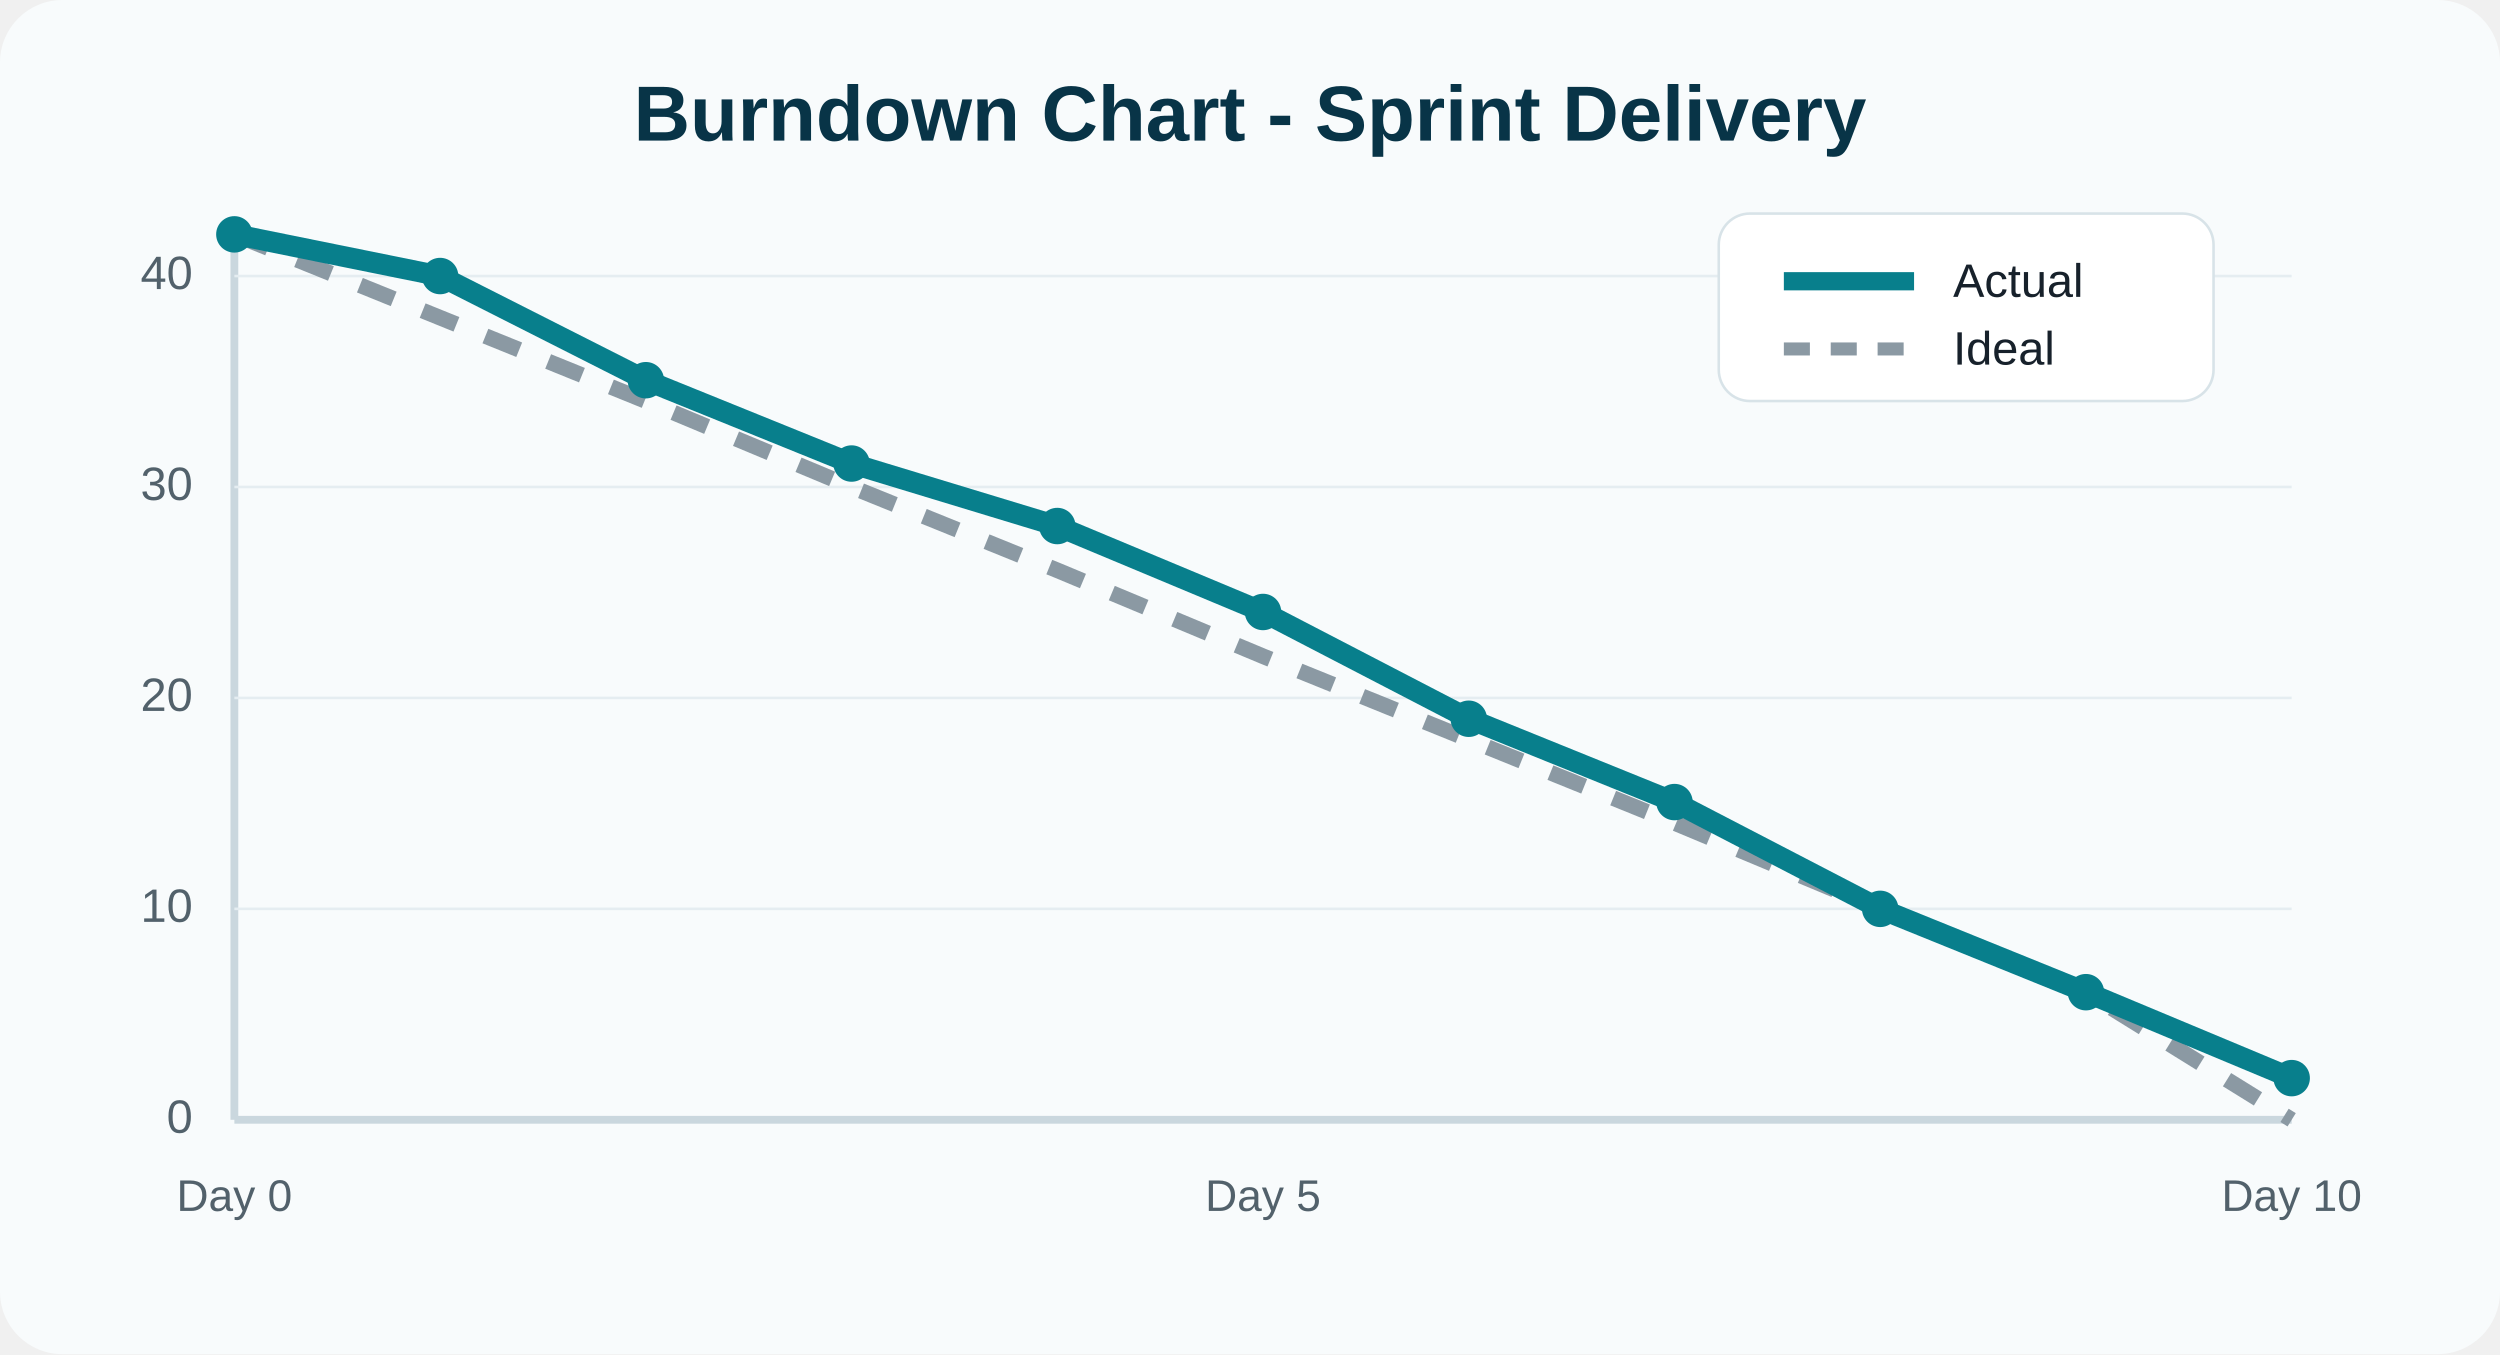
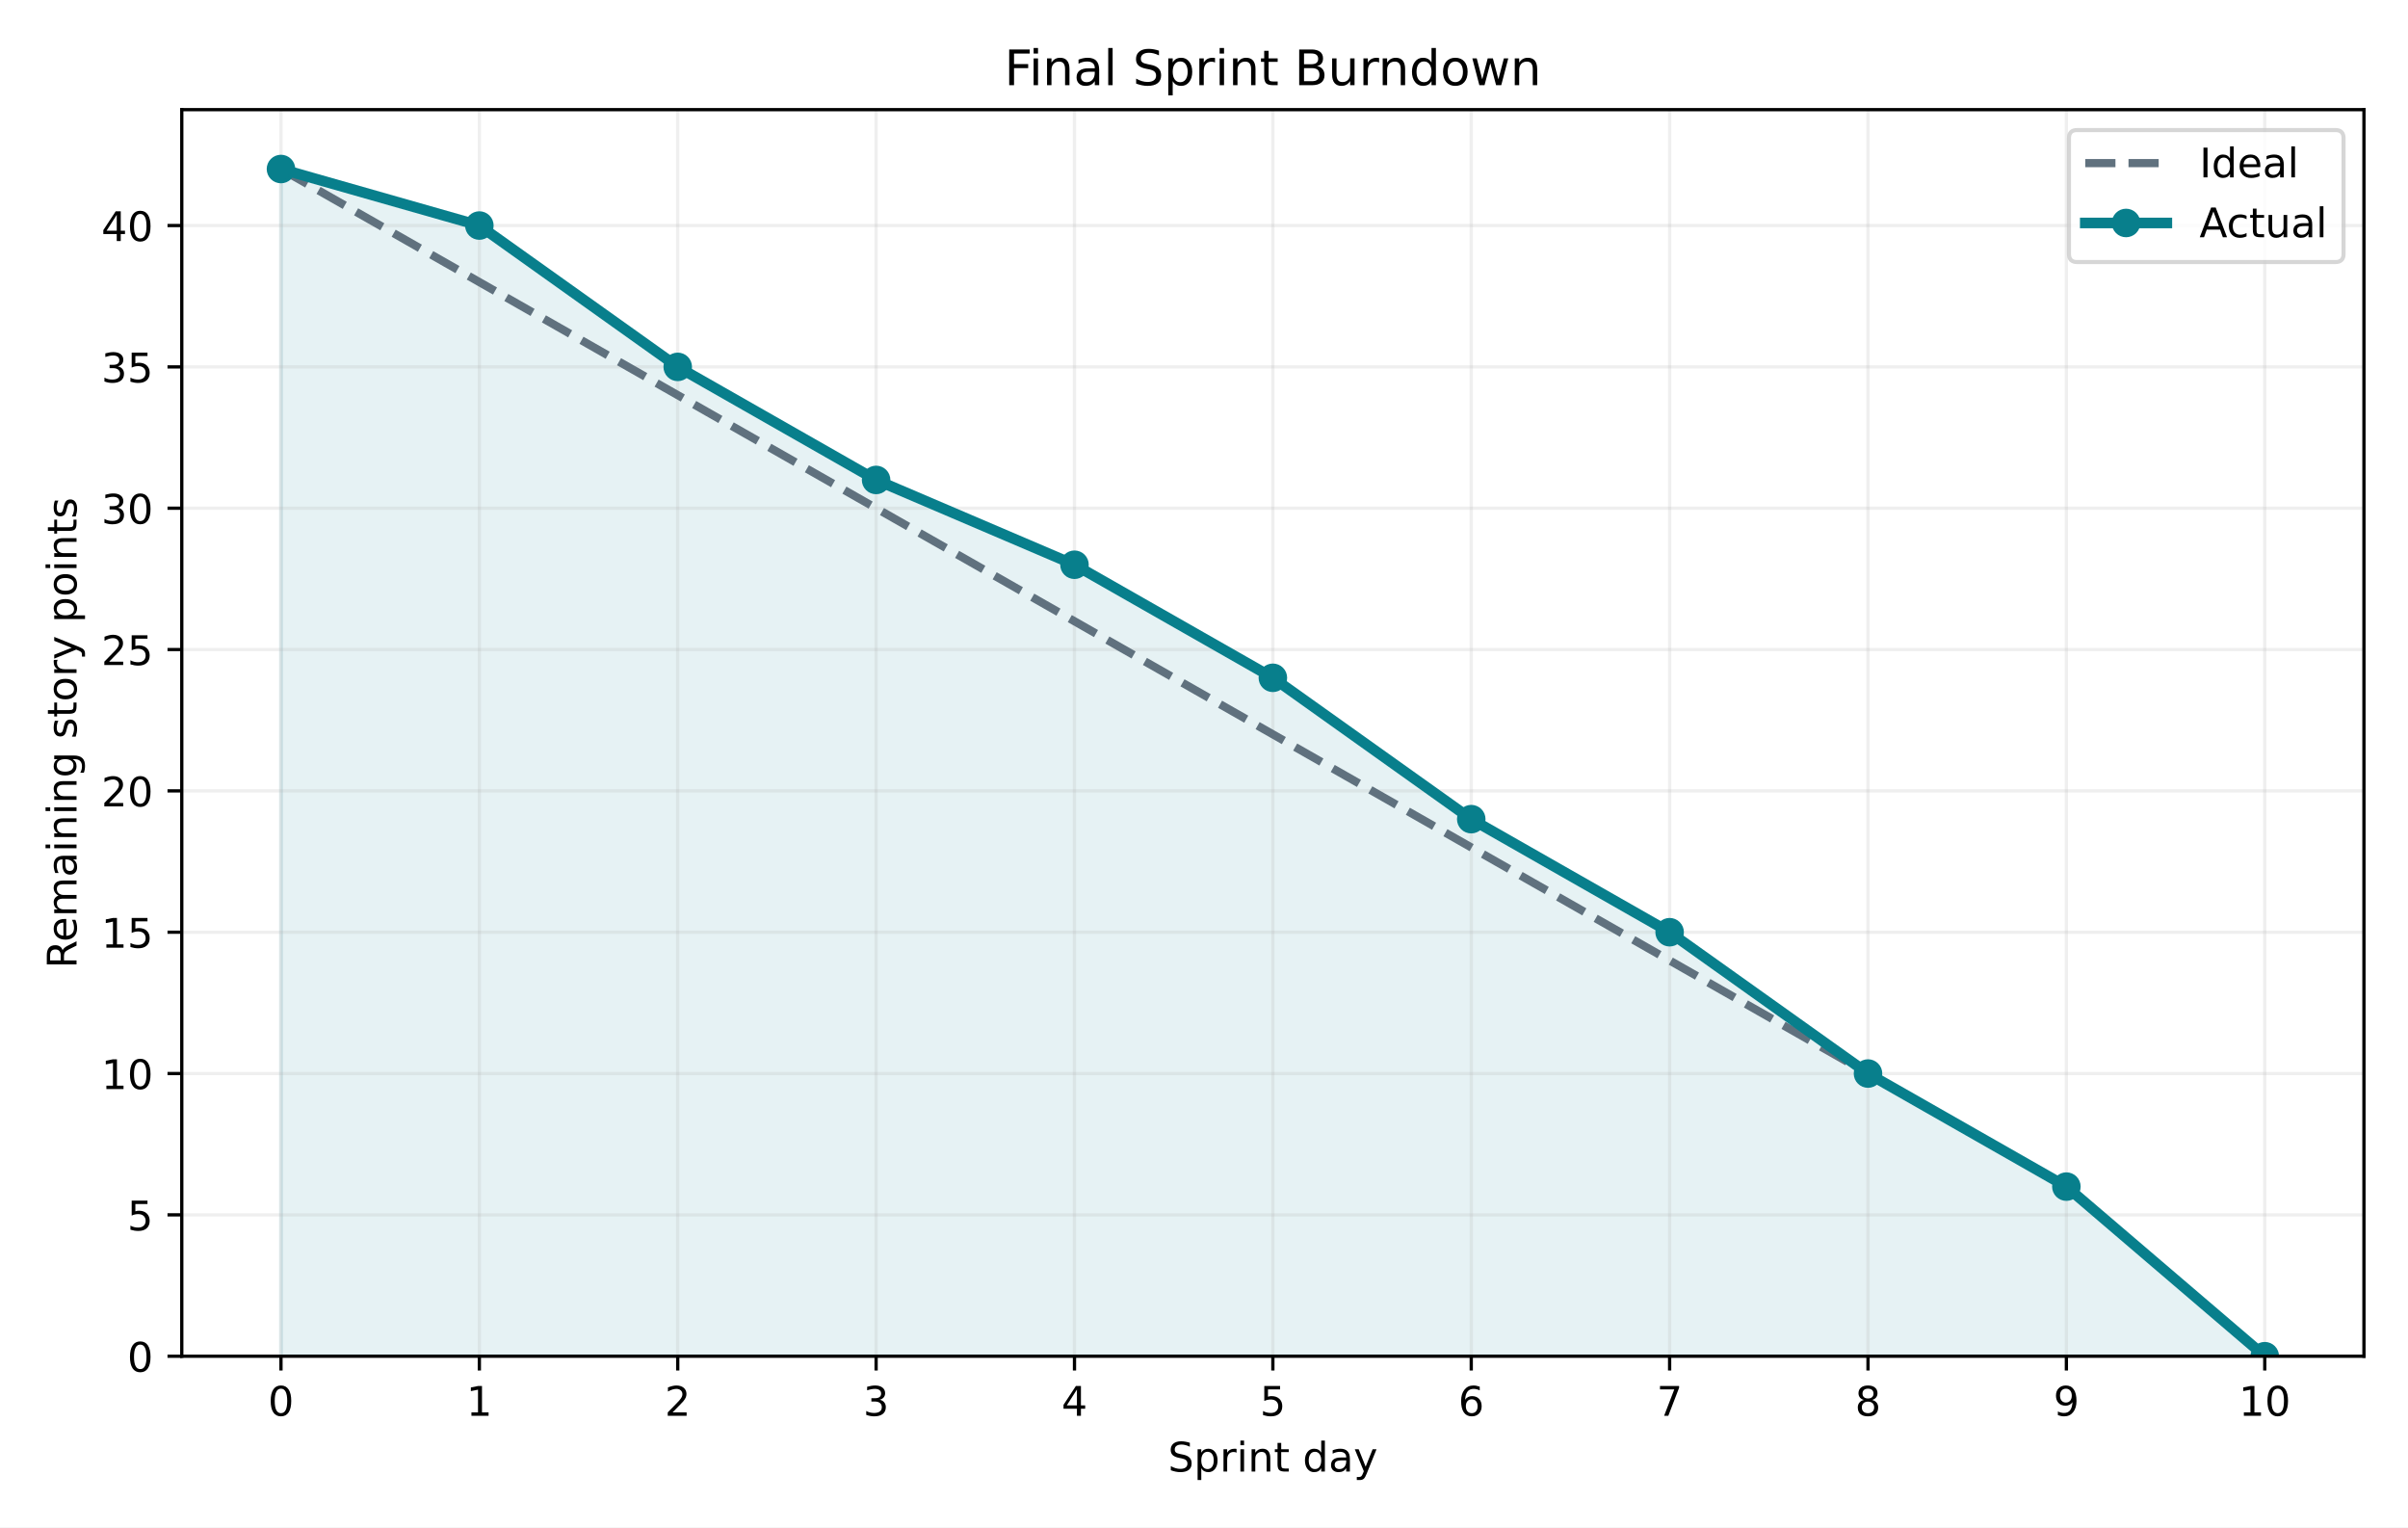
- <svg xmlns="http://www.w3.org/2000/svg" width="960" height="520" viewBox="0 0 960 520">
-   <rect width="960" height="520" rx="24" fill="#f8fbfc" />
-   <text x="480" y="54" text-anchor="middle" font-family="Tahoma, Arial" font-size="30" font-weight="700" fill="#083447">Burndown Chart - Sprint Delivery</text>
-   <line x1="90" y1="430" x2="880" y2="430" stroke="#cad7de" stroke-width="3" />
-   <line x1="90" y1="90" x2="90" y2="430" stroke="#cad7de" stroke-width="3" />
-   <g font-family="Tahoma, Arial" font-size="18" fill="#52616b">
-     <text x="74" y="435" text-anchor="end">0</text>
-     <text x="74" y="354" text-anchor="end">10</text>
-     <text x="74" y="273" text-anchor="end">20</text>
-     <text x="74" y="192" text-anchor="end">30</text>
-     <text x="74" y="111" text-anchor="end">40</text>
+ <svg xmlns="http://www.w3.org/2000/svg" xmlns:xlink="http://www.w3.org/1999/xlink" width="590.4pt" height="374.4pt" viewBox="0 0 590.4 374.4" version="1.1">
+   <defs>
+     <style type="text/css">*{stroke-linejoin: round; stroke-linecap: butt}</style>
+   </defs>
+   <g id="figure_1">
+     <g id="patch_1">
+       <path d="M 0 374.4 L 590.4 374.4 L 590.4 0 L 0 0 z " style="fill: #ffffff" />
+     </g>
+     <g id="axes_1">
+       <g id="patch_2">
+         <path d="M 44.57 332.44 L 579.6 332.44 L 579.6 26.88 L 44.57 26.88 z " style="fill: #ffffff" />
+       </g>
+       <g id="PolyCollection_1">
+         <defs>
+           <path id="m07c2186eba" d="M 68.89 -41.96 L 68.89 -332.97 L 117.529 -319.112 L 166.168 -284.468 L 214.807 -256.753 L 263.446 -235.966 L 312.085 -208.251 L 360.724 -173.607 L 409.363 -145.892 L 458.002 -111.248 L 506.641 -83.533 L 555.28 -41.96 L 555.28 -41.96 L 555.28 -41.96 L 506.641 -41.96 L 458.002 -41.96 L 409.363 -41.96 L 360.724 -41.96 L 312.085 -41.96 L 263.446 -41.96 L 214.807 -41.96 L 166.168 -41.96 L 117.529 -41.96 L 68.89 -41.96 z " style="stroke: #087f8c; stroke-opacity: 0.1" />
+         </defs>
+         <g clip-path="url(#p92703c4958)">
+           <use xlink:href="#m07c2186eba" x="0" y="374.4" style="fill: #087f8c; fill-opacity: 0.1; stroke: #087f8c; stroke-opacity: 0.1" />
+         </g>
+       </g>
+       <g id="matplotlib.axis_1">
+         <g id="xtick_1">
+           <g id="line2d_1">
+             <path d="M 68.89 332.44 L 68.89 26.88 " clip-path="url(#p92703c4958)" style="fill: none; stroke: #b0b0b0; stroke-opacity: 0.2; stroke-width: 0.8; stroke-linecap: square" />
+           </g>
+           <g id="line2d_2">
+             <defs>
+               <path id="m1e2239b87f" d="M 0 0 L 0 3.5 " style="stroke: #000000; stroke-width: 0.8" />
+             </defs>
+             <g>
+               <use xlink:href="#m1e2239b87f" x="68.89" y="332.44" style="stroke: #000000; stroke-width: 0.8" />
+             </g>
+           </g>
+           <g id="text_1">
+             <g transform="translate(65.7083 347.0384) scale(0.1 -0.1)">
+               <defs>
+                 <path id="DejaVuSans-30" d="M 2034 4250 Q 1547 4250 1301 3770 Q 1056 3291 1056 2328 Q 1056 1369 1301 889 Q 1547 409 2034 409 Q 2525 409 2770 889 Q 3016 1369 3016 2328 Q 3016 3291 2770 3770 Q 2525 4250 2034 4250 z M 2034 4750 Q 2819 4750 3233 4129 Q 3647 3509 3647 2328 Q 3647 1150 3233 529 Q 2819 -91 2034 -91 Q 1250 -91 836 529 Q 422 1150 422 2328 Q 422 3509 836 4129 Q 1250 4750 2034 4750 z " transform="scale(0.015625)" />
+               </defs>
+               <use xlink:href="#DejaVuSans-30" />
+             </g>
+           </g>
+         </g>
+         <g id="xtick_2">
+           <g id="line2d_3">
+             <path d="M 117.529 332.44 L 117.529 26.88 " clip-path="url(#p92703c4958)" style="fill: none; stroke: #b0b0b0; stroke-opacity: 0.2; stroke-width: 0.8; stroke-linecap: square" />
+           </g>
+           <g id="line2d_4">
+             <g>
+               <use xlink:href="#m1e2239b87f" x="117.529" y="332.44" style="stroke: #000000; stroke-width: 0.8" />
+             </g>
+           </g>
+           <g id="text_2">
+             <g transform="translate(114.3474 347.0384) scale(0.1 -0.1)">
+               <defs>
+                 <path id="DejaVuSans-31" d="M 794 531 L 1825 531 L 1825 4091 L 703 3866 L 703 4441 L 1819 4666 L 2450 4666 L 2450 531 L 3481 531 L 3481 0 L 794 0 L 794 531 z " transform="scale(0.015625)" />
+               </defs>
+               <use xlink:href="#DejaVuSans-31" />
+             </g>
+           </g>
+         </g>
+         <g id="xtick_3">
+           <g id="line2d_5">
+             <path d="M 166.168 332.44 L 166.168 26.88 " clip-path="url(#p92703c4958)" style="fill: none; stroke: #b0b0b0; stroke-opacity: 0.2; stroke-width: 0.8; stroke-linecap: square" />
+           </g>
+           <g id="line2d_6">
+             <g>
+               <use xlink:href="#m1e2239b87f" x="166.168" y="332.44" style="stroke: #000000; stroke-width: 0.8" />
+             </g>
+           </g>
+           <g id="text_3">
+             <g transform="translate(162.9865 347.0384) scale(0.1 -0.1)">
+               <defs>
+                 <path id="DejaVuSans-32" d="M 1228 531 L 3431 531 L 3431 0 L 469 0 L 469 531 Q 828 903 1448 1529 Q 2069 2156 2228 2338 Q 2531 2678 2651 2914 Q 2772 3150 2772 3378 Q 2772 3750 2511 3984 Q 2250 4219 1831 4219 Q 1534 4219 1204 4116 Q 875 4013 500 3803 L 500 4441 Q 881 4594 1212 4672 Q 1544 4750 1819 4750 Q 2544 4750 2975 4387 Q 3406 4025 3406 3419 Q 3406 3131 3298 2873 Q 3191 2616 2906 2266 Q 2828 2175 2409 1742 Q 1991 1309 1228 531 z " transform="scale(0.015625)" />
+               </defs>
+               <use xlink:href="#DejaVuSans-32" />
+             </g>
+           </g>
+         </g>
+         <g id="xtick_4">
+           <g id="line2d_7">
+             <path d="M 214.807 332.44 L 214.807 26.88 " clip-path="url(#p92703c4958)" style="fill: none; stroke: #b0b0b0; stroke-opacity: 0.2; stroke-width: 0.8; stroke-linecap: square" />
+           </g>
+           <g id="line2d_8">
+             <g>
+               <use xlink:href="#m1e2239b87f" x="214.807" y="332.44" style="stroke: #000000; stroke-width: 0.8" />
+             </g>
+           </g>
+           <g id="text_4">
+             <g transform="translate(211.6256 347.0384) scale(0.1 -0.1)">
+               <defs>
+                 <path id="DejaVuSans-33" d="M 2597 2516 Q 3050 2419 3304 2112 Q 3559 1806 3559 1356 Q 3559 666 3084 287 Q 2609 -91 1734 -91 Q 1441 -91 1130 -33 Q 819 25 488 141 L 488 750 Q 750 597 1062 519 Q 1375 441 1716 441 Q 2309 441 2620 675 Q 2931 909 2931 1356 Q 2931 1769 2642 2001 Q 2353 2234 1838 2234 L 1294 2234 L 1294 2753 L 1863 2753 Q 2328 2753 2575 2939 Q 2822 3125 2822 3475 Q 2822 3834 2567 4026 Q 2313 4219 1838 4219 Q 1578 4219 1281 4162 Q 984 4106 628 3988 L 628 4550 Q 988 4650 1302 4700 Q 1616 4750 1894 4750 Q 2613 4750 3031 4423 Q 3450 4097 3450 3541 Q 3450 3153 3228 2886 Q 3006 2619 2597 2516 z " transform="scale(0.015625)" />
+               </defs>
+               <use xlink:href="#DejaVuSans-33" />
+             </g>
+           </g>
+         </g>
+         <g id="xtick_5">
+           <g id="line2d_9">
+             <path d="M 263.446 332.44 L 263.446 26.88 " clip-path="url(#p92703c4958)" style="fill: none; stroke: #b0b0b0; stroke-opacity: 0.2; stroke-width: 0.8; stroke-linecap: square" />
+           </g>
+           <g id="line2d_10">
+             <g>
+               <use xlink:href="#m1e2239b87f" x="263.446" y="332.44" style="stroke: #000000; stroke-width: 0.8" />
+             </g>
+           </g>
+           <g id="text_5">
+             <g transform="translate(260.2647 347.0384) scale(0.1 -0.1)">
+               <defs>
+                 <path id="DejaVuSans-34" d="M 2419 4116 L 825 1625 L 2419 1625 L 2419 4116 z M 2253 4666 L 3047 4666 L 3047 1625 L 3713 1625 L 3713 1100 L 3047 1100 L 3047 0 L 2419 0 L 2419 1100 L 313 1100 L 313 1709 L 2253 4666 z " transform="scale(0.015625)" />
+               </defs>
+               <use xlink:href="#DejaVuSans-34" />
+             </g>
+           </g>
+         </g>
+         <g id="xtick_6">
+           <g id="line2d_11">
+             <path d="M 312.085 332.44 L 312.085 26.88 " clip-path="url(#p92703c4958)" style="fill: none; stroke: #b0b0b0; stroke-opacity: 0.2; stroke-width: 0.8; stroke-linecap: square" />
+           </g>
+           <g id="line2d_12">
+             <g>
+               <use xlink:href="#m1e2239b87f" x="312.085" y="332.44" style="stroke: #000000; stroke-width: 0.8" />
+             </g>
+           </g>
+           <g id="text_6">
+             <g transform="translate(308.9038 347.0384) scale(0.1 -0.1)">
+               <defs>
+                 <path id="DejaVuSans-35" d="M 691 4666 L 3169 4666 L 3169 4134 L 1269 4134 L 1269 2991 Q 1406 3038 1543 3061 Q 1681 3084 1819 3084 Q 2600 3084 3056 2656 Q 3513 2228 3513 1497 Q 3513 744 3044 326 Q 2575 -91 1722 -91 Q 1428 -91 1123 -41 Q 819 9 494 109 L 494 744 Q 775 591 1075 516 Q 1375 441 1709 441 Q 2250 441 2565 725 Q 2881 1009 2881 1497 Q 2881 1984 2565 2268 Q 2250 2553 1709 2553 Q 1456 2553 1204 2497 Q 953 2441 691 2322 L 691 4666 z " transform="scale(0.015625)" />
+               </defs>
+               <use xlink:href="#DejaVuSans-35" />
+             </g>
+           </g>
+         </g>
+         <g id="xtick_7">
+           <g id="line2d_13">
+             <path d="M 360.724 332.44 L 360.724 26.88 " clip-path="url(#p92703c4958)" style="fill: none; stroke: #b0b0b0; stroke-opacity: 0.2; stroke-width: 0.8; stroke-linecap: square" />
+           </g>
+           <g id="line2d_14">
+             <g>
+               <use xlink:href="#m1e2239b87f" x="360.724" y="332.44" style="stroke: #000000; stroke-width: 0.8" />
+             </g>
+           </g>
+           <g id="text_7">
+             <g transform="translate(357.5428 347.0384) scale(0.1 -0.1)">
+               <defs>
+                 <path id="DejaVuSans-36" d="M 2113 2584 Q 1688 2584 1439 2293 Q 1191 2003 1191 1497 Q 1191 994 1439 701 Q 1688 409 2113 409 Q 2538 409 2786 701 Q 3034 994 3034 1497 Q 3034 2003 2786 2293 Q 2538 2584 2113 2584 z M 3366 4563 L 3366 3988 Q 3128 4100 2886 4159 Q 2644 4219 2406 4219 Q 1781 4219 1451 3797 Q 1122 3375 1075 2522 Q 1259 2794 1537 2939 Q 1816 3084 2150 3084 Q 2853 3084 3261 2657 Q 3669 2231 3669 1497 Q 3669 778 3244 343 Q 2819 -91 2113 -91 Q 1303 -91 875 529 Q 447 1150 447 2328 Q 447 3434 972 4092 Q 1497 4750 2381 4750 Q 2619 4750 2861 4703 Q 3103 4656 3366 4563 z " transform="scale(0.015625)" />
+               </defs>
+               <use xlink:href="#DejaVuSans-36" />
+             </g>
+           </g>
+         </g>
+         <g id="xtick_8">
+           <g id="line2d_15">
+             <path d="M 409.363 332.44 L 409.363 26.88 " clip-path="url(#p92703c4958)" style="fill: none; stroke: #b0b0b0; stroke-opacity: 0.2; stroke-width: 0.8; stroke-linecap: square" />
+           </g>
+           <g id="line2d_16">
+             <g>
+               <use xlink:href="#m1e2239b87f" x="409.363" y="332.44" style="stroke: #000000; stroke-width: 0.8" />
+             </g>
+           </g>
+           <g id="text_8">
+             <g transform="translate(406.1819 347.0384) scale(0.1 -0.1)">
+               <defs>
+                 <path id="DejaVuSans-37" d="M 525 4666 L 3525 4666 L 3525 4397 L 1831 0 L 1172 0 L 2766 4134 L 525 4134 L 525 4666 z " transform="scale(0.015625)" />
+               </defs>
+               <use xlink:href="#DejaVuSans-37" />
+             </g>
+           </g>
+         </g>
+         <g id="xtick_9">
+           <g id="line2d_17">
+             <path d="M 458.002 332.44 L 458.002 26.88 " clip-path="url(#p92703c4958)" style="fill: none; stroke: #b0b0b0; stroke-opacity: 0.2; stroke-width: 0.8; stroke-linecap: square" />
+           </g>
+           <g id="line2d_18">
+             <g>
+               <use xlink:href="#m1e2239b87f" x="458.002" y="332.44" style="stroke: #000000; stroke-width: 0.8" />
+             </g>
+           </g>
+           <g id="text_9">
+             <g transform="translate(454.821 347.0384) scale(0.1 -0.1)">
+               <defs>
+                 <path id="DejaVuSans-38" d="M 2034 2216 Q 1584 2216 1326 1975 Q 1069 1734 1069 1313 Q 1069 891 1326 650 Q 1584 409 2034 409 Q 2484 409 2743 651 Q 3003 894 3003 1313 Q 3003 1734 2745 1975 Q 2488 2216 2034 2216 z M 1403 2484 Q 997 2584 770 2862 Q 544 3141 544 3541 Q 544 4100 942 4425 Q 1341 4750 2034 4750 Q 2731 4750 3128 4425 Q 3525 4100 3525 3541 Q 3525 3141 3298 2862 Q 3072 2584 2669 2484 Q 3125 2378 3379 2068 Q 3634 1759 3634 1313 Q 3634 634 3220 271 Q 2806 -91 2034 -91 Q 1263 -91 848 271 Q 434 634 434 1313 Q 434 1759 690 2068 Q 947 2378 1403 2484 z M 1172 3481 Q 1172 3119 1398 2916 Q 1625 2713 2034 2713 Q 2441 2713 2670 2916 Q 2900 3119 2900 3481 Q 2900 3844 2670 4047 Q 2441 4250 2034 4250 Q 1625 4250 1398 4047 Q 1172 3844 1172 3481 z " transform="scale(0.015625)" />
+               </defs>
+               <use xlink:href="#DejaVuSans-38" />
+             </g>
+           </g>
+         </g>
+         <g id="xtick_10">
+           <g id="line2d_19">
+             <path d="M 506.641 332.44 L 506.641 26.88 " clip-path="url(#p92703c4958)" style="fill: none; stroke: #b0b0b0; stroke-opacity: 0.2; stroke-width: 0.8; stroke-linecap: square" />
+           </g>
+           <g id="line2d_20">
+             <g>
+               <use xlink:href="#m1e2239b87f" x="506.641" y="332.44" style="stroke: #000000; stroke-width: 0.8" />
+             </g>
+           </g>
+           <g id="text_10">
+             <g transform="translate(503.4601 347.0384) scale(0.1 -0.1)">
+               <defs>
+                 <path id="DejaVuSans-39" d="M 703 97 L 703 672 Q 941 559 1184 500 Q 1428 441 1663 441 Q 2288 441 2617 861 Q 2947 1281 2994 2138 Q 2813 1869 2534 1725 Q 2256 1581 1919 1581 Q 1219 1581 811 2004 Q 403 2428 403 3163 Q 403 3881 828 4315 Q 1253 4750 1959 4750 Q 2769 4750 3195 4129 Q 3622 3509 3622 2328 Q 3622 1225 3098 567 Q 2575 -91 1691 -91 Q 1453 -91 1209 -44 Q 966 3 703 97 z M 1959 2075 Q 2384 2075 2632 2365 Q 2881 2656 2881 3163 Q 2881 3666 2632 3958 Q 2384 4250 1959 4250 Q 1534 4250 1286 3958 Q 1038 3666 1038 3163 Q 1038 2656 1286 2365 Q 1534 2075 1959 2075 z " transform="scale(0.015625)" />
+               </defs>
+               <use xlink:href="#DejaVuSans-39" />
+             </g>
+           </g>
+         </g>
+         <g id="xtick_11">
+           <g id="line2d_21">
+             <path d="M 555.28 332.44 L 555.28 26.88 " clip-path="url(#p92703c4958)" style="fill: none; stroke: #b0b0b0; stroke-opacity: 0.2; stroke-width: 0.8; stroke-linecap: square" />
+           </g>
+           <g id="line2d_22">
+             <g>
+               <use xlink:href="#m1e2239b87f" x="555.28" y="332.44" style="stroke: #000000; stroke-width: 0.8" />
+             </g>
+           </g>
+           <g id="text_11">
+             <g transform="translate(548.918 347.0384) scale(0.1 -0.1)">
+               <use xlink:href="#DejaVuSans-31" />
+               <use xlink:href="#DejaVuSans-30" x="63.623" />
+             </g>
+           </g>
+         </g>
+         <g id="text_12">
+           <g transform="translate(286.3764 360.7166) scale(0.1 -0.1)">
+             <defs>
+               <path id="DejaVuSans-53" d="M 3425 4513 L 3425 3897 Q 3066 4069 2747 4153 Q 2428 4238 2131 4238 Q 1616 4238 1336 4038 Q 1056 3838 1056 3469 Q 1056 3159 1242 3001 Q 1428 2844 1947 2747 L 2328 2669 Q 3034 2534 3370 2195 Q 3706 1856 3706 1288 Q 3706 609 3251 259 Q 2797 -91 1919 -91 Q 1588 -91 1214 -16 Q 841 59 441 206 L 441 856 Q 825 641 1194 531 Q 1563 422 1919 422 Q 2459 422 2753 634 Q 3047 847 3047 1241 Q 3047 1584 2836 1778 Q 2625 1972 2144 2069 L 1759 2144 Q 1053 2284 737 2584 Q 422 2884 422 3419 Q 422 4038 858 4394 Q 1294 4750 2059 4750 Q 2388 4750 2728 4690 Q 3069 4631 3425 4513 z " transform="scale(0.015625)" />
+               <path id="DejaVuSans-70" d="M 1159 525 L 1159 -1331 L 581 -1331 L 581 3500 L 1159 3500 L 1159 2969 Q 1341 3281 1617 3432 Q 1894 3584 2278 3584 Q 2916 3584 3314 3078 Q 3713 2572 3713 1747 Q 3713 922 3314 415 Q 2916 -91 2278 -91 Q 1894 -91 1617 61 Q 1341 213 1159 525 z M 3116 1747 Q 3116 2381 2855 2742 Q 2594 3103 2138 3103 Q 1681 3103 1420 2742 Q 1159 2381 1159 1747 Q 1159 1113 1420 752 Q 1681 391 2138 391 Q 2594 391 2855 752 Q 3116 1113 3116 1747 z " transform="scale(0.015625)" />
+               <path id="DejaVuSans-72" d="M 2631 2963 Q 2534 3019 2420 3045 Q 2306 3072 2169 3072 Q 1681 3072 1420 2755 Q 1159 2438 1159 1844 L 1159 0 L 581 0 L 581 3500 L 1159 3500 L 1159 2956 Q 1341 3275 1631 3429 Q 1922 3584 2338 3584 Q 2397 3584 2469 3576 Q 2541 3569 2628 3553 L 2631 2963 z " transform="scale(0.015625)" />
+               <path id="DejaVuSans-69" d="M 603 3500 L 1178 3500 L 1178 0 L 603 0 L 603 3500 z M 603 4863 L 1178 4863 L 1178 4134 L 603 4134 L 603 4863 z " transform="scale(0.015625)" />
+               <path id="DejaVuSans-6e" d="M 3513 2113 L 3513 0 L 2938 0 L 2938 2094 Q 2938 2591 2744 2837 Q 2550 3084 2163 3084 Q 1697 3084 1428 2787 Q 1159 2491 1159 1978 L 1159 0 L 581 0 L 581 3500 L 1159 3500 L 1159 2956 Q 1366 3272 1645 3428 Q 1925 3584 2291 3584 Q 2894 3584 3203 3211 Q 3513 2838 3513 2113 z " transform="scale(0.015625)" />
+               <path id="DejaVuSans-74" d="M 1172 4494 L 1172 3500 L 2356 3500 L 2356 3053 L 1172 3053 L 1172 1153 Q 1172 725 1289 603 Q 1406 481 1766 481 L 2356 481 L 2356 0 L 1766 0 Q 1100 0 847 248 Q 594 497 594 1153 L 594 3053 L 172 3053 L 172 3500 L 594 3500 L 594 4494 L 1172 4494 z " transform="scale(0.015625)" />
+               <path id="DejaVuSans-20" transform="scale(0.015625)" />
+               <path id="DejaVuSans-64" d="M 2906 2969 L 2906 4863 L 3481 4863 L 3481 0 L 2906 0 L 2906 525 Q 2725 213 2448 61 Q 2172 -91 1784 -91 Q 1150 -91 751 415 Q 353 922 353 1747 Q 353 2572 751 3078 Q 1150 3584 1784 3584 Q 2172 3584 2448 3432 Q 2725 3281 2906 2969 z M 947 1747 Q 947 1113 1208 752 Q 1469 391 1925 391 Q 2381 391 2643 752 Q 2906 1113 2906 1747 Q 2906 2381 2643 2742 Q 2381 3103 1925 3103 Q 1469 3103 1208 2742 Q 947 2381 947 1747 z " transform="scale(0.015625)" />
+               <path id="DejaVuSans-61" d="M 2194 1759 Q 1497 1759 1228 1600 Q 959 1441 959 1056 Q 959 750 1161 570 Q 1363 391 1709 391 Q 2188 391 2477 730 Q 2766 1069 2766 1631 L 2766 1759 L 2194 1759 z M 3341 1997 L 3341 0 L 2766 0 L 2766 531 Q 2569 213 2275 61 Q 1981 -91 1556 -91 Q 1019 -91 701 211 Q 384 513 384 1019 Q 384 1609 779 1909 Q 1175 2209 1959 2209 L 2766 2209 L 2766 2266 Q 2766 2663 2505 2880 Q 2244 3097 1772 3097 Q 1472 3097 1187 3025 Q 903 2953 641 2809 L 641 3341 Q 956 3463 1253 3523 Q 1550 3584 1831 3584 Q 2591 3584 2966 3190 Q 3341 2797 3341 1997 z " transform="scale(0.015625)" />
+               <path id="DejaVuSans-79" d="M 2059 -325 Q 1816 -950 1584 -1140 Q 1353 -1331 966 -1331 L 506 -1331 L 506 -850 L 844 -850 Q 1081 -850 1212 -737 Q 1344 -625 1503 -206 L 1606 56 L 191 3500 L 800 3500 L 1894 763 L 2988 3500 L 3597 3500 L 2059 -325 z " transform="scale(0.015625)" />
+             </defs>
+             <use xlink:href="#DejaVuSans-53" />
+             <use xlink:href="#DejaVuSans-70" x="63.477" />
+             <use xlink:href="#DejaVuSans-72" x="126.953" />
+             <use xlink:href="#DejaVuSans-69" x="168.066" />
+             <use xlink:href="#DejaVuSans-6e" x="195.85" />
+             <use xlink:href="#DejaVuSans-74" x="259.229" />
+             <use xlink:href="#DejaVuSans-20" x="298.438" />
+             <use xlink:href="#DejaVuSans-64" x="330.225" />
+             <use xlink:href="#DejaVuSans-61" x="393.701" />
+             <use xlink:href="#DejaVuSans-79" x="454.98" />
+           </g>
+         </g>
+       </g>
+       <g id="matplotlib.axis_2">
+         <g id="ytick_1">
+           <g id="line2d_23">
+             <path d="M 44.57 332.44 L 579.6 332.44 " clip-path="url(#p92703c4958)" style="fill: none; stroke: #b0b0b0; stroke-opacity: 0.2; stroke-width: 0.8; stroke-linecap: square" />
+           </g>
+           <g id="line2d_24">
+             <defs>
+               <path id="m976037042e" d="M 0 0 L -3.5 0 " style="stroke: #000000; stroke-width: 0.8" />
+             </defs>
+             <g>
+               <use xlink:href="#m976037042e" x="44.57" y="332.44" style="stroke: #000000; stroke-width: 0.8" />
+             </g>
+           </g>
+           <g id="text_13">
+             <g transform="translate(31.2075 336.2392) scale(0.1 -0.1)">
+               <use xlink:href="#DejaVuSans-30" />
+             </g>
+           </g>
+         </g>
+         <g id="ytick_2">
+           <g id="line2d_25">
+             <path d="M 44.57 297.796 L 579.6 297.796 " clip-path="url(#p92703c4958)" style="fill: none; stroke: #b0b0b0; stroke-opacity: 0.2; stroke-width: 0.8; stroke-linecap: square" />
+           </g>
+           <g id="line2d_26">
+             <g>
+               <use xlink:href="#m976037042e" x="44.57" y="297.796" style="stroke: #000000; stroke-width: 0.8" />
+             </g>
+           </g>
+           <g id="text_14">
+             <g transform="translate(31.2075 301.5952) scale(0.1 -0.1)">
+               <use xlink:href="#DejaVuSans-35" />
+             </g>
+           </g>
+         </g>
+         <g id="ytick_3">
+           <g id="line2d_27">
+             <path d="M 44.57 263.152 L 579.6 263.152 " clip-path="url(#p92703c4958)" style="fill: none; stroke: #b0b0b0; stroke-opacity: 0.2; stroke-width: 0.8; stroke-linecap: square" />
+           </g>
+           <g id="line2d_28">
+             <g>
+               <use xlink:href="#m976037042e" x="44.57" y="263.152" style="stroke: #000000; stroke-width: 0.8" />
+             </g>
+           </g>
+           <g id="text_15">
+             <g transform="translate(24.845 266.9512) scale(0.1 -0.1)">
+               <use xlink:href="#DejaVuSans-31" />
+               <use xlink:href="#DejaVuSans-30" x="63.623" />
+             </g>
+           </g>
+         </g>
+         <g id="ytick_4">
+           <g id="line2d_29">
+             <path d="M 44.57 228.508 L 579.6 228.508 " clip-path="url(#p92703c4958)" style="fill: none; stroke: #b0b0b0; stroke-opacity: 0.2; stroke-width: 0.8; stroke-linecap: square" />
+           </g>
+           <g id="line2d_30">
+             <g>
+               <use xlink:href="#m976037042e" x="44.57" y="228.508" style="stroke: #000000; stroke-width: 0.8" />
+             </g>
+           </g>
+           <g id="text_16">
+             <g transform="translate(24.845 232.3072) scale(0.1 -0.1)">
+               <use xlink:href="#DejaVuSans-31" />
+               <use xlink:href="#DejaVuSans-35" x="63.623" />
+             </g>
+           </g>
+         </g>
+         <g id="ytick_5">
+           <g id="line2d_31">
+             <path d="M 44.57 193.864 L 579.6 193.864 " clip-path="url(#p92703c4958)" style="fill: none; stroke: #b0b0b0; stroke-opacity: 0.2; stroke-width: 0.8; stroke-linecap: square" />
+           </g>
+           <g id="line2d_32">
+             <g>
+               <use xlink:href="#m976037042e" x="44.57" y="193.864" style="stroke: #000000; stroke-width: 0.8" />
+             </g>
+           </g>
+           <g id="text_17">
+             <g transform="translate(24.845 197.6633) scale(0.1 -0.1)">
+               <use xlink:href="#DejaVuSans-32" />
+               <use xlink:href="#DejaVuSans-30" x="63.623" />
+             </g>
+           </g>
+         </g>
+         <g id="ytick_6">
+           <g id="line2d_33">
+             <path d="M 44.57 159.22 L 579.6 159.22 " clip-path="url(#p92703c4958)" style="fill: none; stroke: #b0b0b0; stroke-opacity: 0.2; stroke-width: 0.8; stroke-linecap: square" />
+           </g>
+           <g id="line2d_34">
+             <g>
+               <use xlink:href="#m976037042e" x="44.57" y="159.22" style="stroke: #000000; stroke-width: 0.8" />
+             </g>
+           </g>
+           <g id="text_18">
+             <g transform="translate(24.845 163.0193) scale(0.1 -0.1)">
+               <use xlink:href="#DejaVuSans-32" />
+               <use xlink:href="#DejaVuSans-35" x="63.623" />
+             </g>
+           </g>
+         </g>
+         <g id="ytick_7">
+           <g id="line2d_35">
+             <path d="M 44.57 124.576 L 579.6 124.576 " clip-path="url(#p92703c4958)" style="fill: none; stroke: #b0b0b0; stroke-opacity: 0.2; stroke-width: 0.8; stroke-linecap: square" />
+           </g>
+           <g id="line2d_36">
+             <g>
+               <use xlink:href="#m976037042e" x="44.57" y="124.576" style="stroke: #000000; stroke-width: 0.8" />
+             </g>
+           </g>
+           <g id="text_19">
+             <g transform="translate(24.845 128.3753) scale(0.1 -0.1)">
+               <use xlink:href="#DejaVuSans-33" />
+               <use xlink:href="#DejaVuSans-30" x="63.623" />
+             </g>
+           </g>
+         </g>
+         <g id="ytick_8">
+           <g id="line2d_37">
+             <path d="M 44.57 89.932 L 579.6 89.932 " clip-path="url(#p92703c4958)" style="fill: none; stroke: #b0b0b0; stroke-opacity: 0.2; stroke-width: 0.8; stroke-linecap: square" />
+           </g>
+           <g id="line2d_38">
+             <g>
+               <use xlink:href="#m976037042e" x="44.57" y="89.932" style="stroke: #000000; stroke-width: 0.8" />
+             </g>
+           </g>
+           <g id="text_20">
+             <g transform="translate(24.845 93.73128) scale(0.1 -0.1)">
+               <use xlink:href="#DejaVuSans-33" />
+               <use xlink:href="#DejaVuSans-35" x="63.623" />
+             </g>
+           </g>
+         </g>
+         <g id="ytick_9">
+           <g id="line2d_39">
+             <path d="M 44.57 55.288 L 579.6 55.288 " clip-path="url(#p92703c4958)" style="fill: none; stroke: #b0b0b0; stroke-opacity: 0.2; stroke-width: 0.8; stroke-linecap: square" />
+           </g>
+           <g id="line2d_40">
+             <g>
+               <use xlink:href="#m976037042e" x="44.57" y="55.288" style="stroke: #000000; stroke-width: 0.8" />
+             </g>
+           </g>
+           <g id="text_21">
+             <g transform="translate(24.845 59.08729) scale(0.1 -0.1)">
+               <use xlink:href="#DejaVuSans-34" />
+               <use xlink:href="#DejaVuSans-30" x="63.623" />
+             </g>
+           </g>
+         </g>
+         <g id="text_22">
+           <g transform="translate(18.76531 237.3834) rotate(-90) scale(0.1 -0.1)">
+             <defs>
+               <path id="DejaVuSans-52" d="M 2841 2188 Q 3044 2119 3236 1894 Q 3428 1669 3622 1275 L 4263 0 L 3584 0 L 2988 1197 Q 2756 1666 2539 1819 Q 2322 1972 1947 1972 L 1259 1972 L 1259 0 L 628 0 L 628 4666 L 2053 4666 Q 2853 4666 3247 4331 Q 3641 3997 3641 3322 Q 3641 2881 3436 2590 Q 3231 2300 2841 2188 z M 1259 4147 L 1259 2491 L 2053 2491 Q 2509 2491 2742 2702 Q 2975 2913 2975 3322 Q 2975 3731 2742 3939 Q 2509 4147 2053 4147 L 1259 4147 z " transform="scale(0.015625)" />
+               <path id="DejaVuSans-65" d="M 3597 1894 L 3597 1613 L 953 1613 Q 991 1019 1311 708 Q 1631 397 2203 397 Q 2534 397 2845 478 Q 3156 559 3463 722 L 3463 178 Q 3153 47 2828 -22 Q 2503 -91 2169 -91 Q 1331 -91 842 396 Q 353 884 353 1716 Q 353 2575 817 3079 Q 1281 3584 2069 3584 Q 2775 3584 3186 3129 Q 3597 2675 3597 1894 z M 3022 2063 Q 3016 2534 2758 2815 Q 2500 3097 2075 3097 Q 1594 3097 1305 2825 Q 1016 2553 972 2059 L 3022 2063 z " transform="scale(0.015625)" />
+               <path id="DejaVuSans-6d" d="M 3328 2828 Q 3544 3216 3844 3400 Q 4144 3584 4550 3584 Q 5097 3584 5394 3201 Q 5691 2819 5691 2113 L 5691 0 L 5113 0 L 5113 2094 Q 5113 2597 4934 2840 Q 4756 3084 4391 3084 Q 3944 3084 3684 2787 Q 3425 2491 3425 1978 L 3425 0 L 2847 0 L 2847 2094 Q 2847 2600 2669 2842 Q 2491 3084 2119 3084 Q 1678 3084 1418 2786 Q 1159 2488 1159 1978 L 1159 0 L 581 0 L 581 3500 L 1159 3500 L 1159 2956 Q 1356 3278 1631 3431 Q 1906 3584 2284 3584 Q 2666 3584 2933 3390 Q 3200 3197 3328 2828 z " transform="scale(0.015625)" />
+               <path id="DejaVuSans-67" d="M 2906 1791 Q 2906 2416 2648 2759 Q 2391 3103 1925 3103 Q 1463 3103 1205 2759 Q 947 2416 947 1791 Q 947 1169 1205 825 Q 1463 481 1925 481 Q 2391 481 2648 825 Q 2906 1169 2906 1791 z M 3481 434 Q 3481 -459 3084 -895 Q 2688 -1331 1869 -1331 Q 1566 -1331 1297 -1286 Q 1028 -1241 775 -1147 L 775 -588 Q 1028 -725 1275 -790 Q 1522 -856 1778 -856 Q 2344 -856 2625 -561 Q 2906 -266 2906 331 L 2906 616 Q 2728 306 2450 153 Q 2172 0 1784 0 Q 1141 0 747 490 Q 353 981 353 1791 Q 353 2603 747 3093 Q 1141 3584 1784 3584 Q 2172 3584 2450 3431 Q 2728 3278 2906 2969 L 2906 3500 L 3481 3500 L 3481 434 z " transform="scale(0.015625)" />
+               <path id="DejaVuSans-73" d="M 2834 3397 L 2834 2853 Q 2591 2978 2328 3040 Q 2066 3103 1784 3103 Q 1356 3103 1142 2972 Q 928 2841 928 2578 Q 928 2378 1081 2264 Q 1234 2150 1697 2047 L 1894 2003 Q 2506 1872 2764 1633 Q 3022 1394 3022 966 Q 3022 478 2636 193 Q 2250 -91 1575 -91 Q 1294 -91 989 -36 Q 684 19 347 128 L 347 722 Q 666 556 975 473 Q 1284 391 1588 391 Q 1994 391 2212 530 Q 2431 669 2431 922 Q 2431 1156 2273 1281 Q 2116 1406 1581 1522 L 1381 1569 Q 847 1681 609 1914 Q 372 2147 372 2553 Q 372 3047 722 3315 Q 1072 3584 1716 3584 Q 2034 3584 2315 3537 Q 2597 3491 2834 3397 z " transform="scale(0.015625)" />
+               <path id="DejaVuSans-6f" d="M 1959 3097 Q 1497 3097 1228 2736 Q 959 2375 959 1747 Q 959 1119 1226 758 Q 1494 397 1959 397 Q 2419 397 2687 759 Q 2956 1122 2956 1747 Q 2956 2369 2687 2733 Q 2419 3097 1959 3097 z M 1959 3584 Q 2709 3584 3137 3096 Q 3566 2609 3566 1747 Q 3566 888 3137 398 Q 2709 -91 1959 -91 Q 1206 -91 779 398 Q 353 888 353 1747 Q 353 2609 779 3096 Q 1206 3584 1959 3584 z " transform="scale(0.015625)" />
+             </defs>
+             <use xlink:href="#DejaVuSans-52" />
+             <use xlink:href="#DejaVuSans-65" x="64.982" />
+             <use xlink:href="#DejaVuSans-6d" x="126.506" />
+             <use xlink:href="#DejaVuSans-61" x="223.918" />
+             <use xlink:href="#DejaVuSans-69" x="285.197" />
+             <use xlink:href="#DejaVuSans-6e" x="312.98" />
+             <use xlink:href="#DejaVuSans-69" x="376.359" />
+             <use xlink:href="#DejaVuSans-6e" x="404.143" />
+             <use xlink:href="#DejaVuSans-67" x="467.521" />
+             <use xlink:href="#DejaVuSans-20" x="530.998" />
+             <use xlink:href="#DejaVuSans-73" x="562.785" />
+             <use xlink:href="#DejaVuSans-74" x="614.885" />
+             <use xlink:href="#DejaVuSans-6f" x="654.094" />
+             <use xlink:href="#DejaVuSans-72" x="715.275" />
+             <use xlink:href="#DejaVuSans-79" x="756.389" />
+             <use xlink:href="#DejaVuSans-20" x="815.568" />
+             <use xlink:href="#DejaVuSans-70" x="847.355" />
+             <use xlink:href="#DejaVuSans-6f" x="910.832" />
+             <use xlink:href="#DejaVuSans-69" x="972.014" />
+             <use xlink:href="#DejaVuSans-6e" x="999.797" />
+             <use xlink:href="#DejaVuSans-74" x="1063.176" />
+             <use xlink:href="#DejaVuSans-73" x="1102.385" />
+           </g>
+         </g>
+       </g>
+       <g id="line2d_41">
+         <path d="M 68.89 41.43 L 117.529 69.146 L 166.168 96.861 L 214.807 124.576 L 263.446 152.291 L 312.085 180.006 L 360.724 207.722 L 409.363 235.437 L 458.002 263.152 L 506.641 290.867 L 555.28 332.44 " clip-path="url(#p92703c4958)" style="fill: none; stroke-dasharray: 7.4,3.2; stroke-dashoffset: 0; stroke: #60717e; stroke-width: 2" />
+       </g>
+       <g id="line2d_42">
+         <path d="M 68.89 41.43 L 117.529 55.288 L 166.168 89.932 L 214.807 117.647 L 263.446 138.434 L 312.085 166.149 L 360.724 200.793 L 409.363 228.508 L 458.002 263.152 L 506.641 290.867 L 555.28 332.44 " clip-path="url(#p92703c4958)" style="fill: none; stroke: #087f8c; stroke-width: 2.6; stroke-linecap: square" />
+         <defs>
+           <path id="m14ad7e67bf" d="M 0 3 C 0.796 3 1.559 2.684 2.121 2.121 C 2.684 1.559 3 0.796 3 0 C 3 -0.796 2.684 -1.559 2.121 -2.121 C 1.559 -2.684 0.796 -3 0 -3 C -0.796 -3 -1.559 -2.684 -2.121 -2.121 C -2.684 -1.559 -3 -0.796 -3 0 C -3 0.796 -2.684 1.559 -2.121 2.121 C -1.559 2.684 -0.796 3 0 3 z " style="stroke: #087f8c" />
+         </defs>
+         <g clip-path="url(#p92703c4958)">
+           <use xlink:href="#m14ad7e67bf" x="68.89" y="41.43" style="fill: #087f8c; stroke: #087f8c" />
+           <use xlink:href="#m14ad7e67bf" x="117.529" y="55.288" style="fill: #087f8c; stroke: #087f8c" />
+           <use xlink:href="#m14ad7e67bf" x="166.168" y="89.932" style="fill: #087f8c; stroke: #087f8c" />
+           <use xlink:href="#m14ad7e67bf" x="214.807" y="117.647" style="fill: #087f8c; stroke: #087f8c" />
+           <use xlink:href="#m14ad7e67bf" x="263.446" y="138.434" style="fill: #087f8c; stroke: #087f8c" />
+           <use xlink:href="#m14ad7e67bf" x="312.085" y="166.149" style="fill: #087f8c; stroke: #087f8c" />
+           <use xlink:href="#m14ad7e67bf" x="360.724" y="200.793" style="fill: #087f8c; stroke: #087f8c" />
+           <use xlink:href="#m14ad7e67bf" x="409.363" y="228.508" style="fill: #087f8c; stroke: #087f8c" />
+           <use xlink:href="#m14ad7e67bf" x="458.002" y="263.152" style="fill: #087f8c; stroke: #087f8c" />
+           <use xlink:href="#m14ad7e67bf" x="506.641" y="290.867" style="fill: #087f8c; stroke: #087f8c" />
+           <use xlink:href="#m14ad7e67bf" x="555.28" y="332.44" style="fill: #087f8c; stroke: #087f8c" />
+         </g>
+       </g>
+       <g id="patch_3">
+         <path d="M 44.57 332.44 L 44.57 26.88 " style="fill: none; stroke: #000000; stroke-width: 0.8; stroke-linejoin: miter; stroke-linecap: square" />
+       </g>
+       <g id="patch_4">
+         <path d="M 579.6 332.44 L 579.6 26.88 " style="fill: none; stroke: #000000; stroke-width: 0.8; stroke-linejoin: miter; stroke-linecap: square" />
+       </g>
+       <g id="patch_5">
+         <path d="M 44.57 332.44 L 579.6 332.44 " style="fill: none; stroke: #000000; stroke-width: 0.8; stroke-linejoin: miter; stroke-linecap: square" />
+       </g>
+       <g id="patch_6">
+         <path d="M 44.57 26.88 L 579.6 26.88 " style="fill: none; stroke: #000000; stroke-width: 0.8; stroke-linejoin: miter; stroke-linecap: square" />
+       </g>
+       <g id="text_23">
+         <g transform="translate(246.2631 20.88) scale(0.12 -0.12)">
+           <defs>
+             <path id="DejaVuSans-46" d="M 628 4666 L 3309 4666 L 3309 4134 L 1259 4134 L 1259 2759 L 3109 2759 L 3109 2228 L 1259 2228 L 1259 0 L 628 0 L 628 4666 z " transform="scale(0.015625)" />
+             <path id="DejaVuSans-6c" d="M 603 4863 L 1178 4863 L 1178 0 L 603 0 L 603 4863 z " transform="scale(0.015625)" />
+             <path id="DejaVuSans-42" d="M 1259 2228 L 1259 519 L 2272 519 Q 2781 519 3026 730 Q 3272 941 3272 1375 Q 3272 1813 3026 2020 Q 2781 2228 2272 2228 L 1259 2228 z M 1259 4147 L 1259 2741 L 2194 2741 Q 2656 2741 2882 2914 Q 3109 3088 3109 3444 Q 3109 3797 2882 3972 Q 2656 4147 2194 4147 L 1259 4147 z M 628 4666 L 2241 4666 Q 2963 4666 3353 4366 Q 3744 4066 3744 3513 Q 3744 3084 3544 2831 Q 3344 2578 2956 2516 Q 3422 2416 3680 2098 Q 3938 1781 3938 1306 Q 3938 681 3513 340 Q 3088 0 2303 0 L 628 0 L 628 4666 z " transform="scale(0.015625)" />
+             <path id="DejaVuSans-75" d="M 544 1381 L 544 3500 L 1119 3500 L 1119 1403 Q 1119 906 1312 657 Q 1506 409 1894 409 Q 2359 409 2629 706 Q 2900 1003 2900 1516 L 2900 3500 L 3475 3500 L 3475 0 L 2900 0 L 2900 538 Q 2691 219 2414 64 Q 2138 -91 1772 -91 Q 1169 -91 856 284 Q 544 659 544 1381 z M 1991 3584 L 1991 3584 z " transform="scale(0.015625)" />
+             <path id="DejaVuSans-77" d="M 269 3500 L 844 3500 L 1563 769 L 2278 3500 L 2956 3500 L 3675 769 L 4391 3500 L 4966 3500 L 4050 0 L 3372 0 L 2619 2869 L 1863 0 L 1184 0 L 269 3500 z " transform="scale(0.015625)" />
+           </defs>
+           <use xlink:href="#DejaVuSans-46" />
+           <use xlink:href="#DejaVuSans-69" x="50.27" />
+           <use xlink:href="#DejaVuSans-6e" x="78.053" />
+           <use xlink:href="#DejaVuSans-61" x="141.432" />
+           <use xlink:href="#DejaVuSans-6c" x="202.711" />
+           <use xlink:href="#DejaVuSans-20" x="230.494" />
+           <use xlink:href="#DejaVuSans-53" x="262.281" />
+           <use xlink:href="#DejaVuSans-70" x="325.758" />
+           <use xlink:href="#DejaVuSans-72" x="389.234" />
+           <use xlink:href="#DejaVuSans-69" x="430.348" />
+           <use xlink:href="#DejaVuSans-6e" x="458.131" />
+           <use xlink:href="#DejaVuSans-74" x="521.51" />
+           <use xlink:href="#DejaVuSans-20" x="560.719" />
+           <use xlink:href="#DejaVuSans-42" x="592.506" />
+           <use xlink:href="#DejaVuSans-75" x="661.109" />
+           <use xlink:href="#DejaVuSans-72" x="724.488" />
+           <use xlink:href="#DejaVuSans-6e" x="763.852" />
+           <use xlink:href="#DejaVuSans-64" x="827.23" />
+           <use xlink:href="#DejaVuSans-6f" x="890.707" />
+           <use xlink:href="#DejaVuSans-77" x="951.889" />
+           <use xlink:href="#DejaVuSans-6e" x="1033.676" />
+         </g>
+       </g>
+       <g id="legend_1">
+         <g id="patch_7">
+           <path d="M 509.272 64.236 L 572.6 64.236 Q 574.6 64.236 574.6 62.236 L 574.6 33.88 Q 574.6 31.88 572.6 31.88 L 509.272 31.88 Q 507.272 31.88 507.272 33.88 L 507.272 62.236 Q 507.272 64.236 509.272 64.236 z " style="fill: #ffffff; opacity: 0.8; stroke: #cccccc; stroke-linejoin: miter" />
+         </g>
+         <g id="line2d_43">
+           <path d="M 511.272 39.978 L 521.272 39.978 L 531.272 39.978 " style="fill: none; stroke-dasharray: 7.4,3.2; stroke-dashoffset: 0; stroke: #60717e; stroke-width: 2" />
+         </g>
+         <g id="text_24">
+           <g transform="translate(539.2719 43.47844) scale(0.1 -0.1)">
+             <defs>
+               <path id="DejaVuSans-49" d="M 628 4666 L 1259 4666 L 1259 0 L 628 0 L 628 4666 z " transform="scale(0.015625)" />
+             </defs>
+             <use xlink:href="#DejaVuSans-49" />
+             <use xlink:href="#DejaVuSans-64" x="29.492" />
+             <use xlink:href="#DejaVuSans-65" x="92.969" />
+             <use xlink:href="#DejaVuSans-61" x="154.492" />
+             <use xlink:href="#DejaVuSans-6c" x="215.771" />
+           </g>
+         </g>
+         <g id="line2d_44">
+           <path d="M 511.272 54.657 L 521.272 54.657 L 531.272 54.657 " style="fill: none; stroke: #087f8c; stroke-width: 2.6; stroke-linecap: square" />
+           <g>
+             <use xlink:href="#m14ad7e67bf" x="521.272" y="54.657" style="fill: #087f8c; stroke: #087f8c" />
+           </g>
+         </g>
+         <g id="text_25">
+           <g transform="translate(539.2719 58.15656) scale(0.1 -0.1)">
+             <defs>
+               <path id="DejaVuSans-41" d="M 2188 4044 L 1331 1722 L 3047 1722 L 2188 4044 z M 1831 4666 L 2547 4666 L 4325 0 L 3669 0 L 3244 1197 L 1141 1197 L 716 0 L 50 0 L 1831 4666 z " transform="scale(0.015625)" />
+               <path id="DejaVuSans-63" d="M 3122 3366 L 3122 2828 Q 2878 2963 2633 3030 Q 2388 3097 2138 3097 Q 1578 3097 1268 2742 Q 959 2388 959 1747 Q 959 1106 1268 751 Q 1578 397 2138 397 Q 2388 397 2633 464 Q 2878 531 3122 666 L 3122 134 Q 2881 22 2623 -34 Q 2366 -91 2075 -91 Q 1284 -91 818 406 Q 353 903 353 1747 Q 353 2603 823 3093 Q 1294 3584 2113 3584 Q 2378 3584 2631 3529 Q 2884 3475 3122 3366 z " transform="scale(0.015625)" />
+             </defs>
+             <use xlink:href="#DejaVuSans-41" />
+             <use xlink:href="#DejaVuSans-63" x="66.658" />
+             <use xlink:href="#DejaVuSans-74" x="121.639" />
+             <use xlink:href="#DejaVuSans-75" x="160.848" />
+             <use xlink:href="#DejaVuSans-61" x="224.227" />
+             <use xlink:href="#DejaVuSans-6c" x="285.506" />
+           </g>
+         </g>
+       </g>
+     </g>
  </g>
-   <g stroke="#e5edf1" stroke-width="1">
-     <line x1="90" y1="349" x2="880" y2="349" />
-     <line x1="90" y1="268" x2="880" y2="268" />
-     <line x1="90" y1="187" x2="880" y2="187" />
-     <line x1="90" y1="106" x2="880" y2="106" />
-   </g>
-   <polyline points="90,90 169,122 248,154 327,187 406,219 485,252 564,284 643,316 722,349 801,381 880,430" fill="none" stroke="#8b99a3" stroke-width="6" stroke-dasharray="14 12" />
-   <polyline points="90,90 169,106 248,146 327,178 406,202 485,235 564,276 643,308 722,349 801,381 880,414" fill="none" stroke="#087f8c" stroke-width="8" />
-   <g fill="#087f8c">
-     <circle cx="90" cy="90" r="7" />
-     <circle cx="169" cy="106" r="7" />
-     <circle cx="248" cy="146" r="7" />
-     <circle cx="327" cy="178" r="7" />
-     <circle cx="406" cy="202" r="7" />
-     <circle cx="485" cy="235" r="7" />
-     <circle cx="564" cy="276" r="7" />
-     <circle cx="643" cy="308" r="7" />
-     <circle cx="722" cy="349" r="7" />
-     <circle cx="801" cy="381" r="7" />
-     <circle cx="880" cy="414" r="7" />
-   </g>
-   <g font-family="Tahoma, Arial" font-size="17" fill="#52616b">
-     <text x="90" y="465" text-anchor="middle">Day 0</text>
-     <text x="485" y="465" text-anchor="middle">Day 5</text>
-     <text x="880" y="465" text-anchor="middle">Day 10</text>
-   </g>
-   <rect x="660" y="82" width="190" height="72" rx="12" fill="#fff" stroke="#d8e3e8" />
-   <line x1="685" y1="108" x2="735" y2="108" stroke="#087f8c" stroke-width="7" />
-   <text x="750" y="114" font-family="Tahoma, Arial" font-size="18" fill="#17212b">Actual</text>
-   <line x1="685" y1="134" x2="735" y2="134" stroke="#8b99a3" stroke-width="5" stroke-dasharray="10 8" />
-   <text x="750" y="140" font-family="Tahoma, Arial" font-size="18" fill="#17212b">Ideal</text>
+   <defs>
+     <clipPath id="p92703c4958">
+       <rect x="44.57" y="26.88" width="535.03" height="305.56" />
+     </clipPath>
+   </defs>
</svg>
